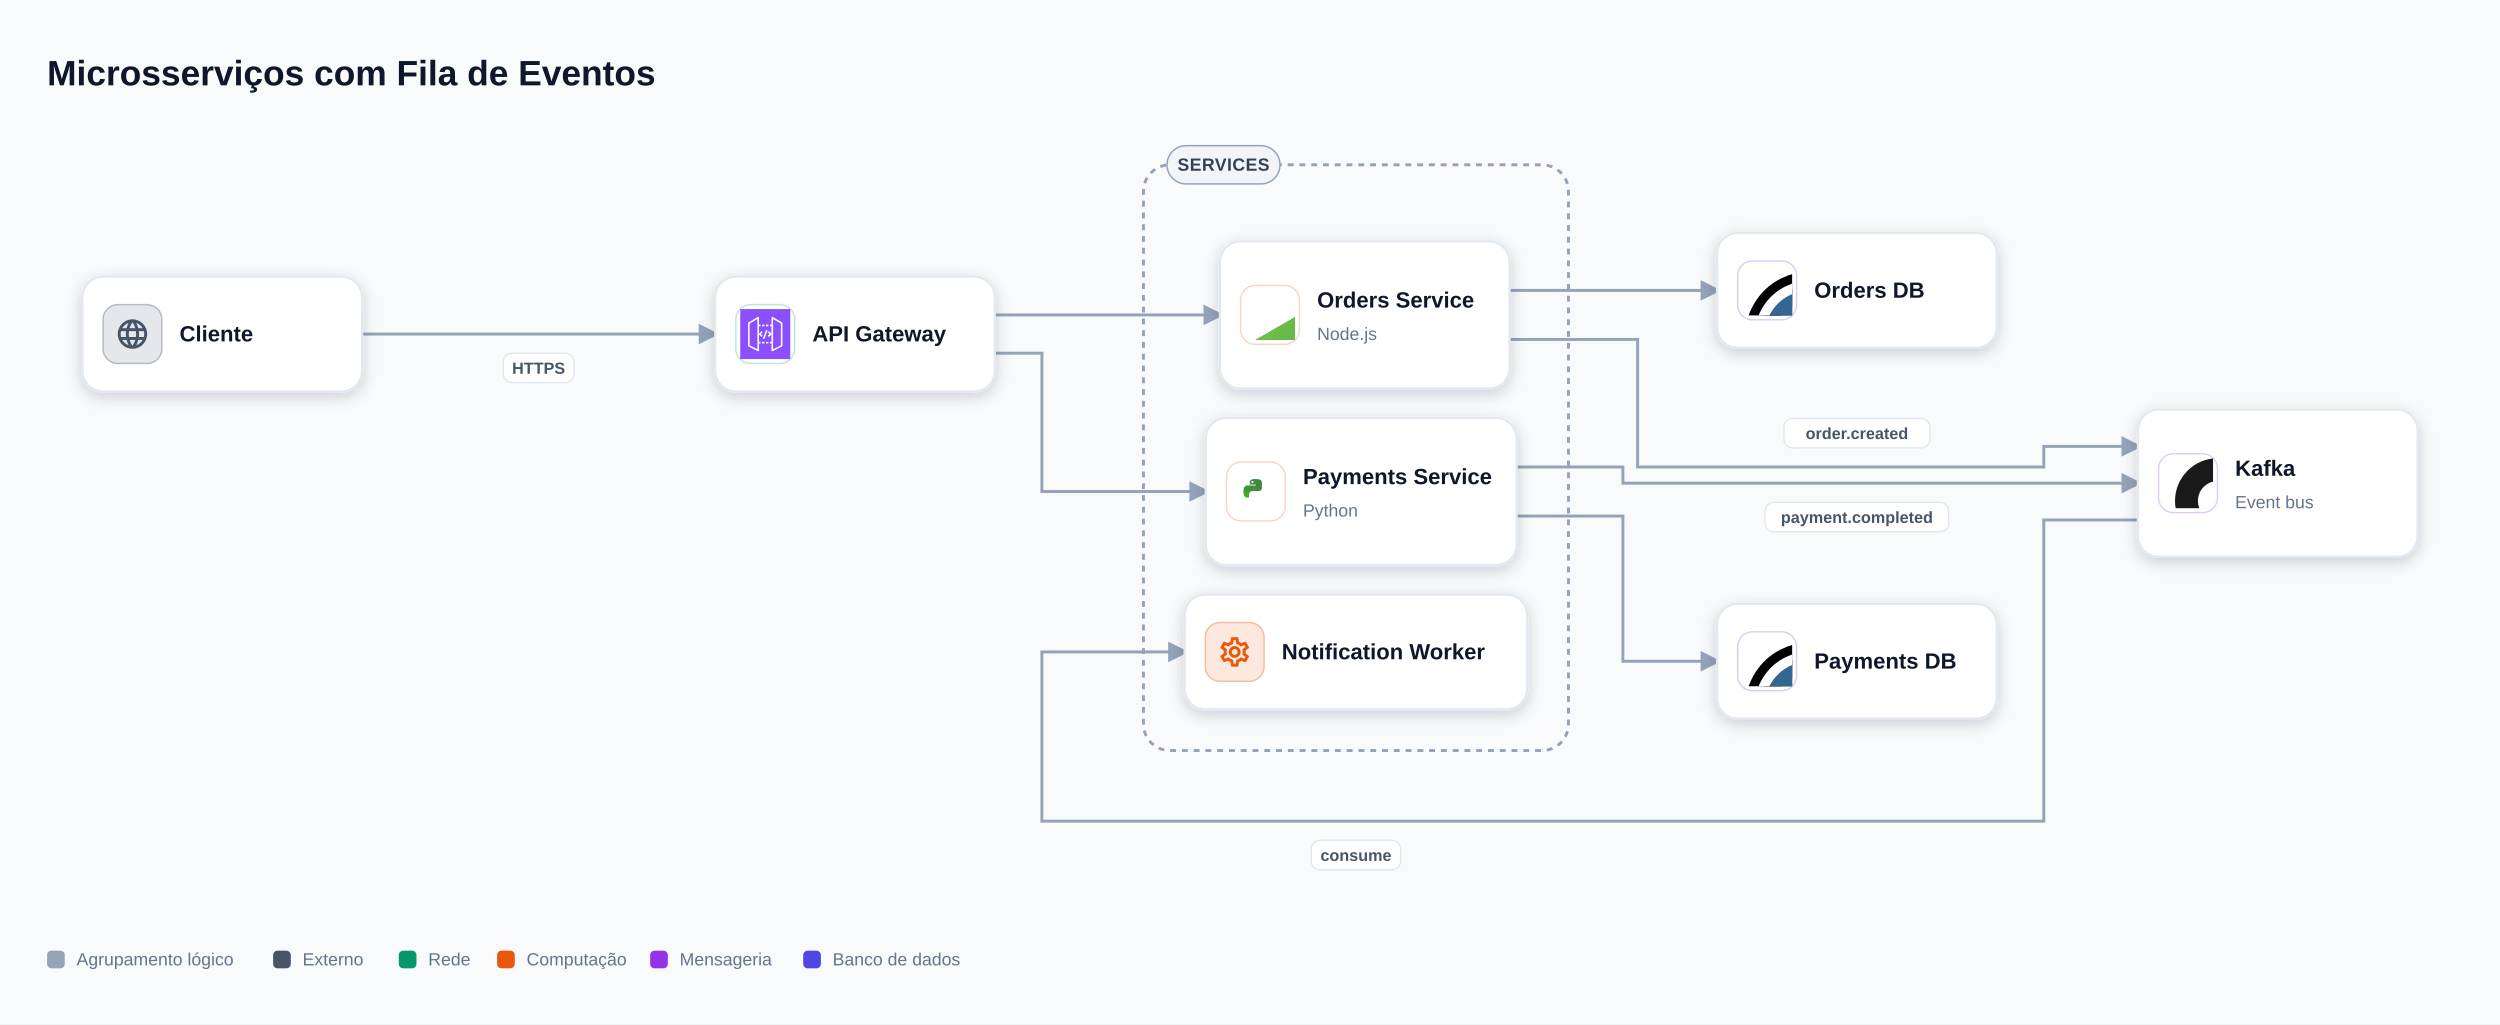
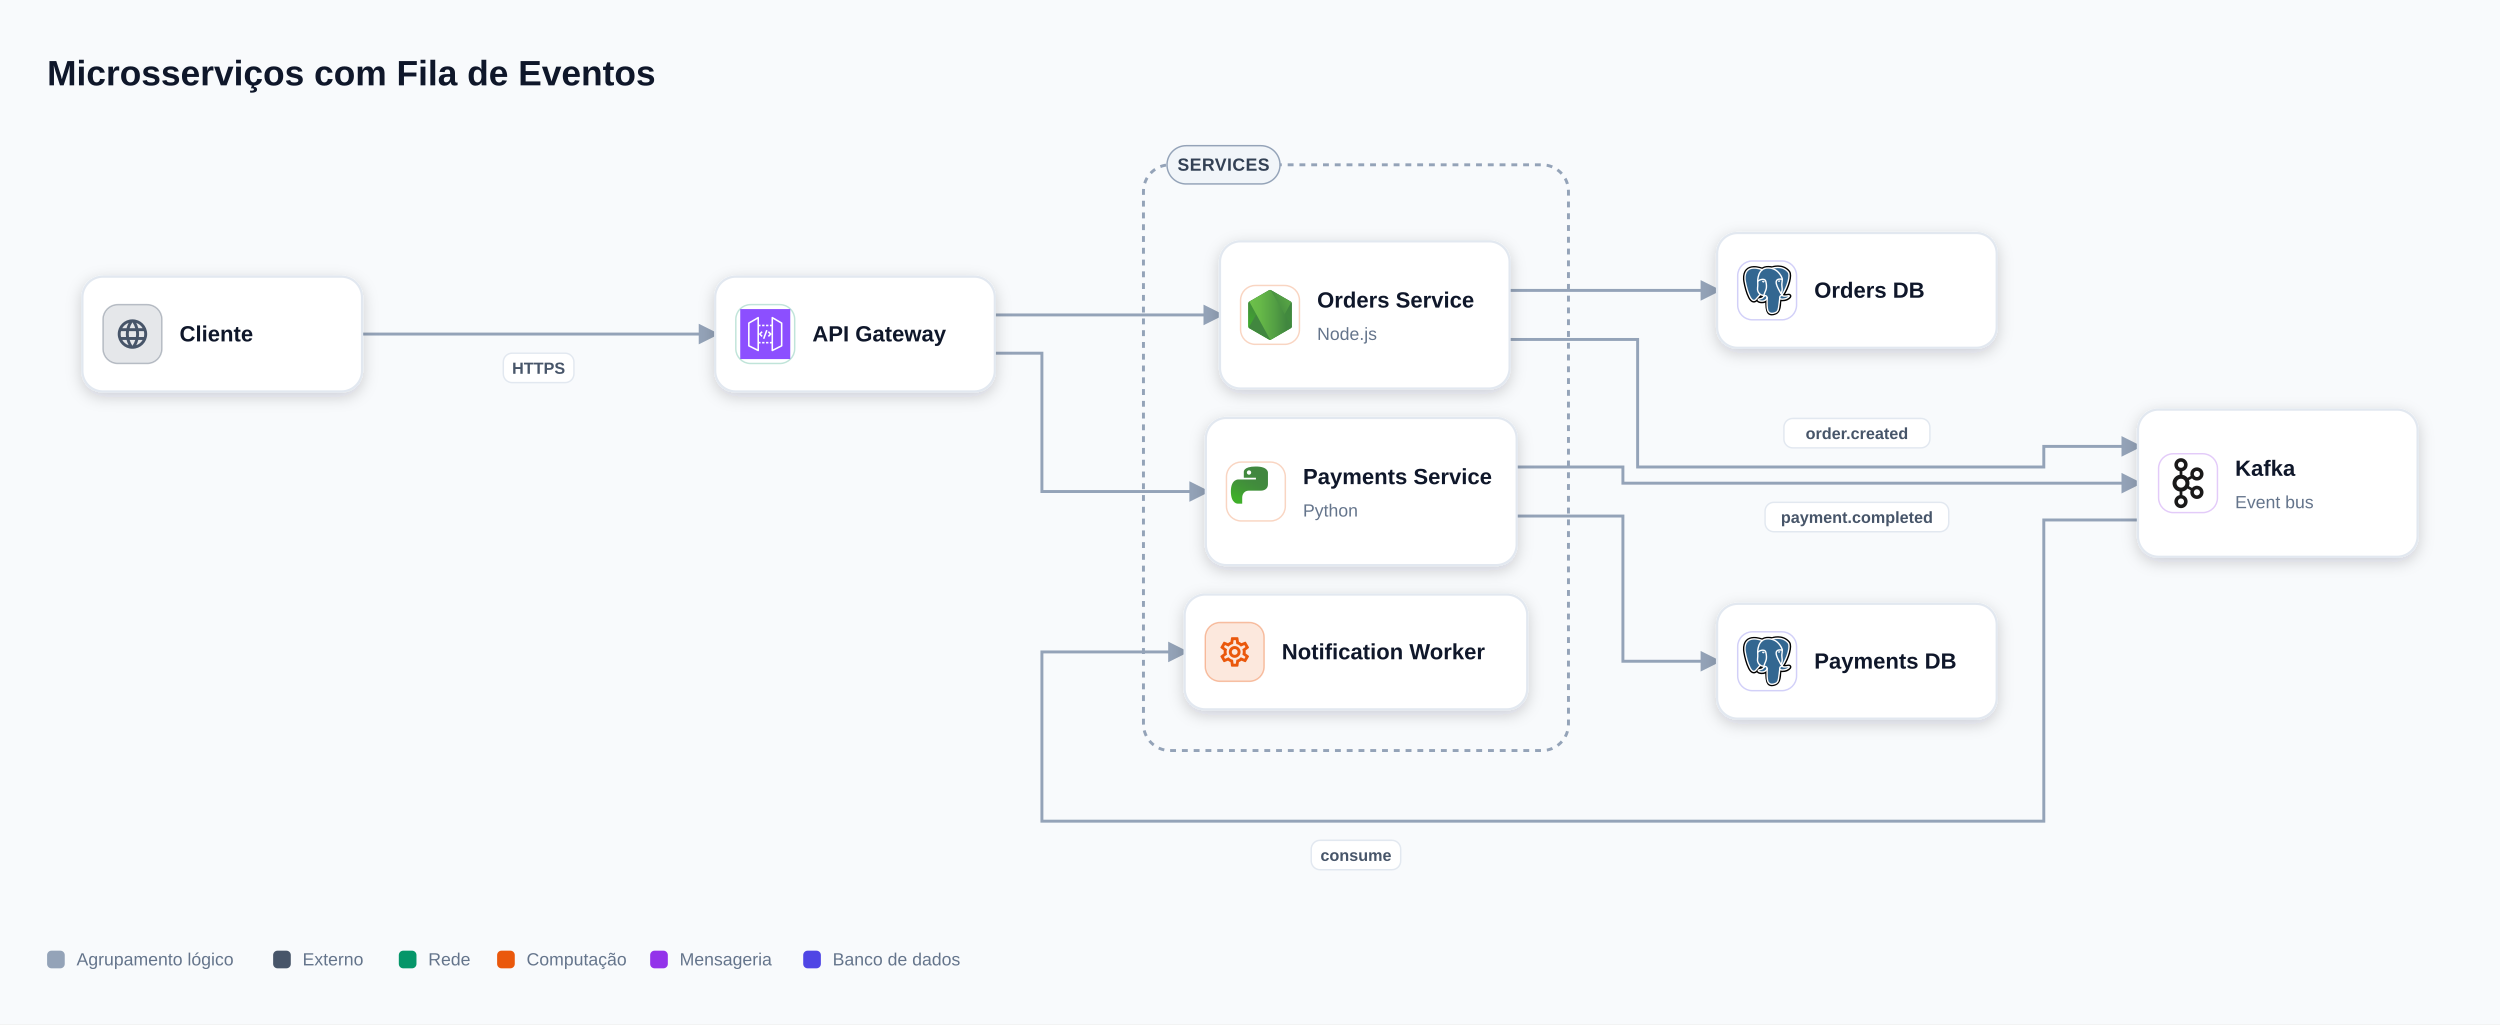
<svg xmlns="http://www.w3.org/2000/svg" xmlns:xlink="http://www.w3.org/1999/xlink" width="1698.8" height="696" viewBox="0 0 1698.8 696">
  <defs>
    <filter id="card-shadow" x="-40%" y="-40%" width="180%" height="180%">
      <feDropShadow dx="0" dy="3" stdDeviation="5" flood-color="rgba(15, 23, 42, 0.18)" />
    </filter>
    <marker id="arrow-clean-light" viewBox="0 0 10 10" refX="8" refY="5" markerWidth="7" markerHeight="7" orient="auto-start-reverse">
      <path d="M0,0 L10,5 L0,10 z" fill="#94a3b8" />
    </marker>
  </defs>
  <rect x="0" y="0" width="1698.8" height="696" fill="#f8fafc" />
  <text x="32" y="58" font-family="&quot;Segoe UI&quot;, &quot;Helvetica Neue&quot;, Arial, sans-serif" font-size="24" font-weight="700" fill="#0f172a">Microsserviços com Fila de Eventos</text>
  <g transform="translate(32, 88)">
    <g>
      <rect x="745" y="24" width="288.8" height="398" rx="18" fill="#f8fafc" stroke="#94a3b8" stroke-width="2" stroke-dasharray="4 4" />
      <rect x="761" y="11" width="76.8" height="26" rx="13" fill="#f1f5f9" stroke="#94a3b8" stroke-width="1" />
      <text x="799.4" y="28" font-family="&quot;Segoe UI&quot;, &quot;Helvetica Neue&quot;, Arial, sans-serif" font-size="12" font-weight="700" letter-spacing="0.3" text-anchor="middle" fill="#334155">SERVICES</text>
    </g>
    <path d="M214,139 L454,139" fill="none" stroke="#94a3b8" stroke-width="2" marker-end="url(#arrow-clean-light)" />
    <g>
      <rect x="310" y="152" width="48" height="20" rx="6" fill="#ffffff" stroke="#e2e8f0" stroke-width="1" />
      <text x="334" y="166" font-family="&quot;Segoe UI&quot;, &quot;Helvetica Neue&quot;, Arial, sans-serif" font-size="11" font-weight="600" text-anchor="middle" fill="#475569">HTTPS</text>
    </g>
    <path d="M644,126 L797,126" fill="none" stroke="#94a3b8" stroke-width="2" marker-end="url(#arrow-clean-light)" />
    <path d="M644,152 L676,152 L676,246 L787.4,246" fill="none" stroke="#94a3b8" stroke-width="2" marker-end="url(#arrow-clean-light)" />
    <path d="M993.8,109.333 L1134.8,109.333" fill="none" stroke="#94a3b8" stroke-width="2" marker-end="url(#arrow-clean-light)" />
    <path d="M998.6,262.667 L1070.8,262.667 L1070.8,361.333 L1134.8,361.333" fill="none" stroke="#94a3b8" stroke-width="2" marker-end="url(#arrow-clean-light)" />
    <path d="M993.8,142.667 L1080.8,142.667 L1080.8,229.333 L1356.8,229.333 L1356.8,215.333 L1420.8,215.333" fill="none" stroke="#94a3b8" stroke-width="2" marker-end="url(#arrow-clean-light)" />
    <g>
      <rect x="1180.2" y="196.333" width="99.2" height="20" rx="6" fill="#ffffff" stroke="#e2e8f0" stroke-width="1" />
      <text x="1229.8" y="210.333" font-family="&quot;Segoe UI&quot;, &quot;Helvetica Neue&quot;, Arial, sans-serif" font-size="11" font-weight="600" text-anchor="middle" fill="#475569">order.created</text>
    </g>
    <path d="M998.6,229.333 L1070.8,229.333 L1070.8,240.333 L1420.8,240.333" fill="none" stroke="#94a3b8" stroke-width="2" marker-end="url(#arrow-clean-light)" />
    <g>
      <rect x="1167.4" y="253.333" width="124.8" height="20" rx="6" fill="#ffffff" stroke="#e2e8f0" stroke-width="1" />
      <text x="1229.8" y="267.333" font-family="&quot;Segoe UI&quot;, &quot;Helvetica Neue&quot;, Arial, sans-serif" font-size="11" font-weight="600" text-anchor="middle" fill="#475569">payment.completed</text>
    </g>
    <path d="M1420.8,265.333 L1356.8,265.333 L1356.8,470 L676,470 L676,355 L773,355" fill="none" stroke="#94a3b8" stroke-width="2" marker-end="url(#arrow-clean-light)" />
    <g>
      <rect x="859" y="483" width="60.8" height="20" rx="6" fill="#ffffff" stroke="#e2e8f0" stroke-width="1" />
      <text x="889.4" y="497" font-family="&quot;Segoe UI&quot;, &quot;Helvetica Neue&quot;, Arial, sans-serif" font-size="11" font-weight="600" text-anchor="middle" fill="#475569">consume</text>
    </g>
    <g transform="translate(24, 100)">
      <rect x="0" y="0" width="190" height="78" rx="14" fill="#ffffff" stroke="#e2e8f0" stroke-width="1.5" filter="url(#card-shadow)" />
      <rect x="14" y="19" width="40" height="40" rx="10" fill="#475569" fill-opacity="0.14" stroke="#475569" stroke-opacity="0.35" />
      <svg x="22" y="27" width="24" height="24" viewBox="0 0 24 24">
        <path fill="#475569" d="M16.36 14c.08-.66.14-1.32.14-2s-.06-1.34-.14-2h3.38c.16.64.26 1.31.26 2s-.1 1.36-.26 2m-5.15 5.56c.6-1.11 1.06-2.31 1.38-3.56h2.95a8.03 8.03 0 0 1-4.33 3.56M14.34 14H9.66c-.1-.66-.16-1.32-.16-2s.06-1.35.16-2h4.68c.09.65.16 1.32.16 2s-.07 1.34-.16 2M12 19.96c-.83-1.2-1.5-2.53-1.91-3.96h3.82c-.41 1.43-1.08 2.76-1.91 3.96M8 8H5.08A7.92 7.92 0 0 1 9.4 4.44C8.8 5.55 8.35 6.75 8 8m-2.92 8H8c.35 1.25.8 2.45 1.4 3.56A8 8 0 0 1 5.08 16m-.82-2C4.1 13.36 4 12.69 4 12s.1-1.36.26-2h3.38c-.08.66-.14 1.32-.14 2s.06 1.34.14 2M12 4.03c.83 1.2 1.5 2.54 1.91 3.97h-3.82c.41-1.43 1.08-2.77 1.91-3.97M18.92 8h-2.95a15.7 15.7 0 0 0-1.38-3.56c1.84.63 3.37 1.9 4.33 3.56M12 2C6.47 2 2 6.5 2 12a10 10 0 0 0 10 10a10 10 0 0 0 10-10A10 10 0 0 0 12 2" />
      </svg>
      <text x="66" y="44" font-family="&quot;Segoe UI&quot;, &quot;Helvetica Neue&quot;, Arial, sans-serif" font-size="15" font-weight="600" fill="#0f172a">Cliente</text>
    </g>
    <g transform="translate(454, 100)">
      <rect x="0" y="0" width="190" height="78" rx="14" fill="#ffffff" stroke="#e2e8f0" stroke-width="1.5" filter="url(#card-shadow)" />
      <clipPath id="clip-badge-gateway">
        <rect x="14" y="19" width="40" height="40" rx="10" />
      </clipPath>
      <rect x="14" y="19" width="40" height="40" rx="10" fill="#ffffff" />
      <g clip-path="url(#clip-badge-gateway)">
        <svg x="17" y="22" width="34" height="34" viewBox="0 0 64 64">
          <g id="Icon-Architecture/48/Arch_Amazon-API-Gateway_48">
            <g id="Icon-Architecture-BG/48/Networking-Content-Delivery">
              <rect id="Rectangle" width="64" height="64" fill="#8C4FFF" />
            </g>
            <g id="Icon-Service/48/Amazon-API-Gateway_48">
              <path id="Amazon-API-Gateway_Icon_48_Squid" fill-rule="evenodd" clip-rule="evenodd" d="M28 44H31V42H28V44ZM33 44H36V42H33V44ZM28 22H31V20H28V22ZM33 22H36V20H33V22ZM22 12.741L12 18.574V46.382L22 51.382V12.741ZM24 20H26V22H24V42H26V44H24V53C24 53.347 23.82 53.668 23.525 53.851C23.365 53.95 23.183 54 23 54C22.847 54 22.694 53.965 22.553 53.895L10.553 47.895C10.214 47.725 10 47.379 10 47V18C10 17.645 10.188 17.315 10.496 17.136L22.496 10.136C22.805 9.956 23.188 9.955 23.498 10.133C23.809 10.311 24 10.642 24 11V20ZM52 18.574L42 12.741V51.382L52 46.382V18.574ZM54 18V47C54 47.379 53.786 47.725 53.447 47.895L41.447 53.895C41.306 53.965 41.153 54 41 54C40.817 54 40.635 53.95 40.475 53.851C40.18 53.668 40 53.347 40 53V44H38V42H40V22H38V20H40V11C40 10.642 40.191 10.311 40.502 10.133C40.812 9.956 41.195 9.956 41.504 10.136L53.504 17.136C53.812 17.315 54 17.645 54 18ZM34.939 27.342L33.061 26.658L29.061 37.658L30.939 38.342L34.939 27.342ZM39.707 32.707C40.098 32.316 40.098 31.684 39.707 31.293L36.707 28.293L35.293 29.707L37.586 32L35.293 34.293L36.707 35.707L39.707 32.707ZM27.293 35.707L24.293 32.707C23.902 32.316 23.902 31.684 24.293 31.293L27.293 28.293L28.707 29.707L26.414 32L28.707 34.293L27.293 35.707Z" fill="white" />
            </g>
          </g>
        </svg>
      </g>
      <rect x="14" y="19" width="40" height="40" rx="10" fill="none" stroke="#059669" stroke-opacity="0.25" />
      <text x="66" y="44" font-family="&quot;Segoe UI&quot;, &quot;Helvetica Neue&quot;, Arial, sans-serif" font-size="15" font-weight="600" fill="#0f172a">API Gateway</text>
    </g>
    <g transform="translate(1420.8, 190.3333)">
      <rect x="0" y="0" width="190" height="100" rx="14" fill="#ffffff" stroke="#e2e8f0" stroke-width="1.5" filter="url(#card-shadow)" />
      <clipPath id="clip-badge-kafka">
        <rect x="14" y="30" width="40" height="40" rx="10" />
      </clipPath>
      <rect x="14" y="30" width="40" height="40" rx="10" fill="#ffffff" />
      <g clip-path="url(#clip-badge-kafka)">
-         <svg x="17" y="33" width="34" height="34" viewBox="0 0 64 64">
+         <svg x="17" y="33" width="34" height="34" viewBox="-78.5 0 413 413">
          <g>
            <path d="M87.932,36.714 C83.383,32.143 77.036,29.32 69.981,29.32 C62.952,29.32 56.655,32.143 52.159,36.714 L52.03,36.714 C47.494,41.263 44.671,47.614 44.671,54.643 C44.671,61.699 47.494,67.996 52.03,72.519 L52.159,72.621 C56.655,77.17 62.952,79.967 69.981,79.967 C77.036,79.967 83.383,77.17 87.932,72.621 L87.999,72.519 C92.557,67.996 95.353,61.699 95.353,54.643 C95.353,47.614 92.557,41.263 87.999,36.714 L87.932,36.714 Z M69.981,383.354 C77.036,383.354 83.383,380.481 87.932,375.986 L87.999,375.852 C92.557,371.365 95.353,365.014 95.353,358.035 C95.353,350.979 92.557,344.655 87.999,340.083 L87.932,340.083 C83.383,335.458 77.036,332.662 69.981,332.662 C62.952,332.662 56.655,335.458 52.159,340.083 L52.03,340.083 C47.494,344.655 44.671,350.979 44.671,358.035 C44.671,365.014 47.494,371.365 52.03,375.852 L52.159,375.986 C56.655,380.481 62.952,383.354 69.981,383.354 Z M207.953,306.634 C214.228,304.988 219.91,300.961 223.376,294.873 L223.844,293.986 C226.926,288.21 227.488,281.547 225.842,275.642 C224.183,269.318 220.107,263.725 214.032,260.224 L213.68,259.987 C207.762,256.745 201.018,256.04 194.823,257.713 C188.526,259.283 182.871,263.488 179.423,269.527 C175.931,275.508 175.2,282.408 176.872,288.758 C178.598,295.002 182.634,300.649 188.669,304.176 L188.709,304.176 C194.756,307.651 201.607,308.28 207.953,306.634 Z M95.969,180.387 C89.315,173.75 80.145,169.593 69.981,169.593 C59.857,169.593 50.709,173.75 44.069,180.387 C37.459,187.001 33.383,196.148 33.383,206.285 C33.383,216.45 37.459,225.624 44.069,232.314 C50.709,238.896 59.857,243.026 69.981,243.026 C80.145,243.026 89.315,238.896 95.969,232.314 C102.592,225.624 106.668,216.45 106.668,206.285 C106.668,196.148 102.592,187.001 95.969,180.387 Z M81.358,137.223 C96.085,139.649 109.335,146.705 119.446,156.896 L119.526,156.896 C121.132,158.515 122.702,160.268 124.151,162.043 L149.435,147.414 C146.036,137.143 145.88,126.403 148.609,116.342 C152.218,102.855 160.959,90.782 174.062,83.205 L174.495,82.946 C187.456,75.6 202.191,74.084 215.495,77.692 C228.964,81.296 241.117,90.077 248.681,103.172 L248.681,103.198 C256.21,116.213 257.74,131.158 254.145,144.591 C250.564,158.069 241.782,170.222 228.692,177.746 L225.24,179.789 L224.888,179.789 C212.779,185.56 199.462,186.452 187.233,183.236 C177.189,180.569 167.975,174.977 160.763,167.007 L135.52,181.591 C138.419,189.271 140.029,197.557 140.029,206.285 C140.029,214.987 138.419,223.376 135.52,231.109 L160.763,245.64 C167.975,237.567 177.189,232.077 187.233,229.41 C200.702,225.726 215.638,227.296 228.692,234.9 L229.526,235.293 L229.526,235.346 C242.139,242.973 250.604,254.787 254.145,268.113 C257.74,281.466 256.21,296.416 248.681,309.457 L248.227,310.371 L248.173,310.291 C240.609,322.864 228.692,331.382 215.535,334.986 C202.035,338.54 187.103,337.024 174.062,329.527 L174.062,329.42 C160.959,321.842 152.218,309.742 148.609,296.287 C145.88,286.252 146.036,275.508 149.435,265.241 L124.151,250.657 C122.702,252.437 121.132,254.109 119.526,255.728 L119.446,255.804 C109.335,265.946 96.085,273.002 81.358,275.352 L81.358,304.569 C91.852,306.763 101.258,312.017 108.631,319.385 L108.666,319.465 C118.545,329.29 124.66,342.982 124.66,358.035 C124.66,373.038 118.545,386.645 108.666,396.524 L108.631,396.68 C98.685,406.559 85.033,412.673 69.981,412.673 C55.009,412.673 41.339,406.559 31.42,396.68 L31.385,396.68 L31.385,396.524 C21.492,386.645 15.364,373.038 15.364,358.035 C15.364,342.982 21.492,329.29 31.385,319.465 L31.385,319.385 L31.42,319.385 C38.779,312.017 48.199,306.763 58.666,304.569 L58.666,275.352 C43.926,273.002 30.716,265.946 20.618,255.804 L20.511,255.728 C7.89,243.053 0,225.624 0,206.285 C0,187.001 7.89,169.571 20.511,156.896 L20.618,156.896 C30.716,146.705 43.926,139.649 58.666,137.223 L58.666,108.136 C48.199,105.861 38.779,100.612 31.42,93.293 L31.385,93.293 L31.385,93.213 C21.492,83.285 15.364,69.695 15.364,54.643 C15.364,39.667 21.492,25.948 31.385,16.069 L31.42,16.02 C41.339,6.115 55.009,0 69.981,0 C85.033,0 98.685,6.115 108.631,16.02 L108.631,16.069 L108.666,16.069 C118.545,25.948 124.66,39.667 124.66,54.643 C124.66,69.695 118.545,83.285 108.666,93.213 L108.631,93.293 C101.258,100.612 91.852,105.861 81.358,108.136 L81.358,137.223 Z M223.376,117.831 L223.166,117.519 C219.674,111.637 214.108,107.716 207.953,106.017 C201.607,104.345 194.756,105.054 188.669,108.528 L188.709,108.528 C182.634,111.976 178.571,117.622 176.872,123.946 C175.2,130.217 175.931,137.143 179.423,143.177 L179.539,143.338 C183.04,149.292 188.606,153.288 194.823,154.907 C201.072,156.66 208.034,155.928 214.032,152.427 L214.358,152.271 C220.263,148.743 224.196,143.177 225.842,137.063 C227.515,130.765 226.85,123.866 223.376,117.831 Z" fill="#1A1919">
</path>
          </g>
        </svg>
      </g>
      <rect x="14" y="30" width="40" height="40" rx="10" fill="none" stroke="#9333ea" stroke-opacity="0.25" />
      <text x="66" y="45" font-family="&quot;Segoe UI&quot;, &quot;Helvetica Neue&quot;, Arial, sans-serif" font-size="15" font-weight="600" fill="#0f172a">Kafka</text>
      <text x="66" y="67" font-family="&quot;Segoe UI&quot;, &quot;Helvetica Neue&quot;, Arial, sans-serif" font-size="12" fill="#64748b">Event bus</text>
    </g>
    <g transform="translate(1134.8, 70.33333)">
      <rect x="0" y="0" width="190" height="78" rx="14" fill="#ffffff" stroke="#e2e8f0" stroke-width="1.5" filter="url(#card-shadow)" />
      <clipPath id="clip-badge-ordersdb">
        <rect x="14" y="19" width="40" height="40" rx="10" />
      </clipPath>
      <rect x="14" y="19" width="40" height="40" rx="10" fill="#ffffff" />
      <g clip-path="url(#clip-badge-ordersdb)">
-         <svg x="17" y="22" width="34" height="34" viewBox="0 0 64 64">
+         <svg x="17" y="22" width="34" height="34" viewBox="0 0 432.071 445.383">
          <g style="fill-rule:nonzero;clip-rule:nonzero;fill:none;stroke:#fff;stroke-width:12.465;stroke-linecap:round;stroke-linejoin:round;stroke-miterlimit:4">
            <path d="M323.205 324.227c2.833-23.601 1.984-27.062 19.563-23.239l4.463.392c13.517.615 31.199-2.174 41.587-7 22.362-10.376 35.622-27.7 13.572-23.148-50.297 10.376-53.755-6.655-53.755-6.655 53.111-78.803 75.313-178.836 56.149-203.322-52.27-66.789-142.748-35.206-144.262-34.386l-.482.089c-9.938-2.062-21.06-3.294-33.554-3.496-22.761-.374-40.032 5.967-53.133 15.904 0 0-161.408-66.498-153.899 83.628 1.597 31.936 45.777 241.655 98.47 178.31 19.259-23.163 37.871-42.748 37.871-42.748 9.242 6.14 20.307 9.272 31.912 8.147l.897-.765c-.281 2.876-.157 5.689.359 9.019-13.572 15.167-9.584 17.83-36.723 23.416-27.457 5.659-11.326 15.734-.797 18.367 12.768 3.193 42.305 7.716 62.268-20.224l-.795 3.188c5.325 4.26 4.965 30.619 5.72 49.452.756 18.834 2.017 36.409 5.856 46.771 3.839 10.36 8.369 37.05 44.036 29.406 29.809-6.388 52.6-15.582 54.677-101.107" style="fill:#000;stroke:#000;stroke-width:37.395;stroke-linecap:butt;stroke-linejoin:miter" />
            <path stroke="none" d="M402.395 271.23c-50.302 10.376-53.76-6.655-53.76-6.655 53.111-78.808 75.313-178.843 56.153-203.326-52.27-66.785-142.752-35.2-144.262-34.38l-.486.087c-9.938-2.063-21.06-3.292-33.56-3.496-22.761-.373-40.026 5.967-53.127 15.902 0 0-161.411-66.495-153.904 83.63 1.597 31.938 45.776 241.657 98.471 178.312 19.26-23.163 37.869-42.748 37.869-42.748 9.243 6.14 20.308 9.272 31.908 8.147l.901-.765c-.28 2.876-.152 5.689.361 9.019-13.575 15.167-9.586 17.83-36.723 23.416-27.459 5.659-11.328 15.734-.796 18.367 12.768 3.193 42.307 7.716 62.266-20.224l-.796 3.188c5.319 4.26 9.054 27.711 8.428 48.969-.626 21.259-1.044 35.854 3.147 47.254 4.191 11.4 8.368 37.05 44.042 29.406 29.809-6.388 45.256-22.942 47.405-50.555 1.525-19.631 4.976-16.729 5.194-34.28l2.768-8.309c3.192-26.611.507-35.196 18.872-31.203l4.463.392c13.517.615 31.208-2.174 41.591-7 22.358-10.376 35.618-27.7 13.573-23.148z" style="fill:#336791;stroke:none" />
            <path d="M215.866 286.484c-1.385 49.516.348 99.377 5.193 111.495 4.848 12.118 15.223 35.688 50.9 28.045 29.806-6.39 40.651-18.756 45.357-46.051 3.466-20.082 10.148-75.854 11.005-87.281M173.104 38.256S11.583-27.76 19.092 122.365c1.597 31.938 45.779 241.664 98.473 178.316 19.256-23.166 36.671-41.335 36.671-41.335M260.349 26.207c-5.591 1.753 89.848-34.889 144.087 34.417 19.159 24.484-3.043 124.519-56.153 203.329" />
            <path d="M348.282 263.953s3.461 17.036 53.764 6.653c22.04-4.552 8.776 12.774-13.577 23.155-18.345 8.514-59.474 10.696-60.146-1.069-1.729-30.355 21.647-21.133 19.96-28.739-1.525-6.85-11.979-13.573-18.894-30.338-6.037-14.633-82.796-126.849 21.287-110.183 3.813-.789-27.146-99.002-124.553-100.599-97.385-1.597-94.19 119.762-94.19 119.762" style="stroke-linejoin:bevel" />
            <path d="M188.604 274.334c-13.577 15.166-9.584 17.829-36.723 23.417-27.459 5.66-11.326 15.733-.797 18.365 12.768 3.195 42.307 7.718 62.266-20.229 6.078-8.509-.036-22.086-8.385-25.547-4.034-1.671-9.428-3.765-16.361 3.994z" />
            <path d="M187.715 274.069c-1.368-8.917 2.93-19.528 7.536-31.942 6.922-18.626 22.893-37.255 10.117-96.339-9.523-44.029-73.396-9.163-73.436-3.193-.039 5.968 2.889 30.26-1.067 58.548-5.162 36.913 23.488 68.132 56.479 64.938" />
            <path d="M172.517 141.7c-.288 2.039 3.733 7.48 8.976 8.207 5.234.73 9.714-3.522 9.998-5.559.284-2.039-3.732-4.285-8.977-5.015-5.237-.731-9.719.333-9.996 2.367z" style="fill:#fff;stroke-width:4.155;stroke-linecap:butt;stroke-linejoin:miter" />
            <path d="M331.941 137.543c.284 2.039-3.732 7.48-8.976 8.207-5.238.73-9.718-3.522-10.005-5.559-.277-2.039 3.74-4.285 8.979-5.015 5.239-.73 9.718.333 10.002 2.368z" style="fill:#fff;stroke-width:2.078;stroke-linecap:butt;stroke-linejoin:miter" />
            <path d="M350.676 123.432c.863 15.994-3.445 26.888-3.988 43.914-.804 24.748 11.799 53.074-7.191 81.435" />
          </g>
        </svg>
      </g>
      <rect x="14" y="19" width="40" height="40" rx="10" fill="none" stroke="#4f46e5" stroke-opacity="0.25" />
      <text x="66" y="44" font-family="&quot;Segoe UI&quot;, &quot;Helvetica Neue&quot;, Arial, sans-serif" font-size="15" font-weight="600" fill="#0f172a">Orders DB</text>
    </g>
    <g transform="translate(1134.8, 322.3333)">
      <rect x="0" y="0" width="190" height="78" rx="14" fill="#ffffff" stroke="#e2e8f0" stroke-width="1.5" filter="url(#card-shadow)" />
      <clipPath id="clip-badge-paymentsdb">
        <rect x="14" y="19" width="40" height="40" rx="10" />
      </clipPath>
      <rect x="14" y="19" width="40" height="40" rx="10" fill="#ffffff" />
      <g clip-path="url(#clip-badge-paymentsdb)">
-         <svg x="17" y="22" width="34" height="34" viewBox="0 0 64 64">
+         <svg x="17" y="22" width="34" height="34" viewBox="0 0 432.071 445.383">
          <g style="fill-rule:nonzero;clip-rule:nonzero;fill:none;stroke:#fff;stroke-width:12.465;stroke-linecap:round;stroke-linejoin:round;stroke-miterlimit:4">
            <path d="M323.205 324.227c2.833-23.601 1.984-27.062 19.563-23.239l4.463.392c13.517.615 31.199-2.174 41.587-7 22.362-10.376 35.622-27.7 13.572-23.148-50.297 10.376-53.755-6.655-53.755-6.655 53.111-78.803 75.313-178.836 56.149-203.322-52.27-66.789-142.748-35.206-144.262-34.386l-.482.089c-9.938-2.062-21.06-3.294-33.554-3.496-22.761-.374-40.032 5.967-53.133 15.904 0 0-161.408-66.498-153.899 83.628 1.597 31.936 45.777 241.655 98.47 178.31 19.259-23.163 37.871-42.748 37.871-42.748 9.242 6.14 20.307 9.272 31.912 8.147l.897-.765c-.281 2.876-.157 5.689.359 9.019-13.572 15.167-9.584 17.83-36.723 23.416-27.457 5.659-11.326 15.734-.797 18.367 12.768 3.193 42.305 7.716 62.268-20.224l-.795 3.188c5.325 4.26 4.965 30.619 5.72 49.452.756 18.834 2.017 36.409 5.856 46.771 3.839 10.36 8.369 37.05 44.036 29.406 29.809-6.388 52.6-15.582 54.677-101.107" style="fill:#000;stroke:#000;stroke-width:37.395;stroke-linecap:butt;stroke-linejoin:miter" />
            <path stroke="none" d="M402.395 271.23c-50.302 10.376-53.76-6.655-53.76-6.655 53.111-78.808 75.313-178.843 56.153-203.326-52.27-66.785-142.752-35.2-144.262-34.38l-.486.087c-9.938-2.063-21.06-3.292-33.56-3.496-22.761-.373-40.026 5.967-53.127 15.902 0 0-161.411-66.495-153.904 83.63 1.597 31.938 45.776 241.657 98.471 178.312 19.26-23.163 37.869-42.748 37.869-42.748 9.243 6.14 20.308 9.272 31.908 8.147l.901-.765c-.28 2.876-.152 5.689.361 9.019-13.575 15.167-9.586 17.83-36.723 23.416-27.459 5.659-11.328 15.734-.796 18.367 12.768 3.193 42.307 7.716 62.266-20.224l-.796 3.188c5.319 4.26 9.054 27.711 8.428 48.969-.626 21.259-1.044 35.854 3.147 47.254 4.191 11.4 8.368 37.05 44.042 29.406 29.809-6.388 45.256-22.942 47.405-50.555 1.525-19.631 4.976-16.729 5.194-34.28l2.768-8.309c3.192-26.611.507-35.196 18.872-31.203l4.463.392c13.517.615 31.208-2.174 41.591-7 22.358-10.376 35.618-27.7 13.573-23.148z" style="fill:#336791;stroke:none" />
            <path d="M215.866 286.484c-1.385 49.516.348 99.377 5.193 111.495 4.848 12.118 15.223 35.688 50.9 28.045 29.806-6.39 40.651-18.756 45.357-46.051 3.466-20.082 10.148-75.854 11.005-87.281M173.104 38.256S11.583-27.76 19.092 122.365c1.597 31.938 45.779 241.664 98.473 178.316 19.256-23.166 36.671-41.335 36.671-41.335M260.349 26.207c-5.591 1.753 89.848-34.889 144.087 34.417 19.159 24.484-3.043 124.519-56.153 203.329" />
            <path d="M348.282 263.953s3.461 17.036 53.764 6.653c22.04-4.552 8.776 12.774-13.577 23.155-18.345 8.514-59.474 10.696-60.146-1.069-1.729-30.355 21.647-21.133 19.96-28.739-1.525-6.85-11.979-13.573-18.894-30.338-6.037-14.633-82.796-126.849 21.287-110.183 3.813-.789-27.146-99.002-124.553-100.599-97.385-1.597-94.19 119.762-94.19 119.762" style="stroke-linejoin:bevel" />
            <path d="M188.604 274.334c-13.577 15.166-9.584 17.829-36.723 23.417-27.459 5.66-11.326 15.733-.797 18.365 12.768 3.195 42.307 7.718 62.266-20.229 6.078-8.509-.036-22.086-8.385-25.547-4.034-1.671-9.428-3.765-16.361 3.994z" />
            <path d="M187.715 274.069c-1.368-8.917 2.93-19.528 7.536-31.942 6.922-18.626 22.893-37.255 10.117-96.339-9.523-44.029-73.396-9.163-73.436-3.193-.039 5.968 2.889 30.26-1.067 58.548-5.162 36.913 23.488 68.132 56.479 64.938" />
            <path d="M172.517 141.7c-.288 2.039 3.733 7.48 8.976 8.207 5.234.73 9.714-3.522 9.998-5.559.284-2.039-3.732-4.285-8.977-5.015-5.237-.731-9.719.333-9.996 2.367z" style="fill:#fff;stroke-width:4.155;stroke-linecap:butt;stroke-linejoin:miter" />
            <path d="M331.941 137.543c.284 2.039-3.732 7.48-8.976 8.207-5.238.73-9.718-3.522-10.005-5.559-.277-2.039 3.74-4.285 8.979-5.015 5.239-.73 9.718.333 10.002 2.368z" style="fill:#fff;stroke-width:2.078;stroke-linecap:butt;stroke-linejoin:miter" />
            <path d="M350.676 123.432c.863 15.994-3.445 26.888-3.988 43.914-.804 24.748 11.799 53.074-7.191 81.435" />
          </g>
        </svg>
      </g>
      <rect x="14" y="19" width="40" height="40" rx="10" fill="none" stroke="#4f46e5" stroke-opacity="0.25" />
      <text x="66" y="44" font-family="&quot;Segoe UI&quot;, &quot;Helvetica Neue&quot;, Arial, sans-serif" font-size="15" font-weight="600" fill="#0f172a">Payments DB</text>
    </g>
    <g transform="translate(797, 76)">
      <rect x="0" y="0" width="196.8" height="100" rx="14" fill="#ffffff" stroke="#e2e8f0" stroke-width="1.5" filter="url(#card-shadow)" />
      <clipPath id="clip-badge-orders">
        <rect x="14" y="30" width="40" height="40" rx="10" />
      </clipPath>
      <rect x="14" y="30" width="40" height="40" rx="10" fill="#ffffff" />
      <g clip-path="url(#clip-badge-orders)">
-         <svg x="17" y="33" width="34" height="34" viewBox="0 0 64 64">
+         <svg x="17" y="33" width="34" height="34" viewBox="0 0 256 292">
          <defs>
            <linearGradient id="a" x1="68.188%" x2="27.823%" y1="17.487%" y2="89.755%">
              <stop offset="0%" stop-color="#41873F" />
              <stop offset="32.88%" stop-color="#418B3D" />
              <stop offset="63.52%" stop-color="#419637" />
              <stop offset="93.19%" stop-color="#3FA92D" />
              <stop offset="100%" stop-color="#3FAE2A" />
            </linearGradient>
            <linearGradient id="c" x1="43.277%" x2="159.245%" y1="55.169%" y2="-18.306%">
              <stop offset="13.76%" stop-color="#41873F" />
              <stop offset="40.32%" stop-color="#54A044" />
              <stop offset="71.36%" stop-color="#66B848" />
              <stop offset="90.81%" stop-color="#6CC04A" />
            </linearGradient>
            <linearGradient id="f" x1="-4.389%" x2="101.499%" y1="49.997%" y2="49.997%">
              <stop offset="9.192%" stop-color="#6CC04A" />
              <stop offset="28.64%" stop-color="#66B848" />
              <stop offset="59.68%" stop-color="#54A044" />
              <stop offset="86.24%" stop-color="#41873F" />
            </linearGradient>
            <path id="b" d="M134.923 1.832c-4.344-2.443-9.502-2.443-13.846 0L6.787 67.801C2.443 70.244 0 74.859 0 79.745v132.208c0 4.887 2.715 9.502 6.787 11.945l114.29 65.968c4.344 2.444 9.502 2.444 13.846 0l114.29-65.968c4.344-2.443 6.787-7.058 6.787-11.945V79.745c0-4.886-2.715-9.501-6.787-11.944L134.923 1.832Z" />
            <path id="e" d="M134.923 1.832c-4.344-2.443-9.502-2.443-13.846 0L6.787 67.801C2.443 70.244 0 74.859 0 79.745v132.208c0 4.887 2.715 9.502 6.787 11.945l114.29 65.968c4.344 2.444 9.502 2.444 13.846 0l114.29-65.968c4.344-2.443 6.787-7.058 6.787-11.945V79.745c0-4.886-2.715-9.501-6.787-11.944L134.923 1.832Z" />
          </defs>
          <path fill="url(#a)" d="M134.923 1.832c-4.344-2.443-9.502-2.443-13.846 0L6.787 67.801C2.443 70.244 0 74.859 0 79.745v132.208c0 4.887 2.715 9.502 6.787 11.945l114.29 65.968c4.344 2.444 9.502 2.444 13.846 0l114.29-65.968c4.344-2.443 6.787-7.058 6.787-11.945V79.745c0-4.886-2.715-9.501-6.787-11.944L134.923 1.832Z" />
          <mask id="d" fill="#fff">
            <use xlink:href="#b" />
          </mask>
          <path fill="url(#c)" d="M249.485 67.8 134.65 1.833c-1.086-.542-2.443-1.085-3.529-1.357L2.443 220.912c1.086 1.357 2.444 2.443 3.8 3.258l114.834 65.968c3.258 1.9 7.059 2.443 10.588 1.357L252.47 70.515c-.815-1.086-1.9-1.9-2.986-2.714Z" mask="url(#d)" />
          <mask id="g" fill="#fff">
            <use xlink:href="#e" />
          </mask>
          <path fill="url(#f)" d="M249.756 223.898c3.258-1.9 5.701-5.158 6.787-8.687L130.579.204c-3.258-.543-6.787-.272-9.773 1.628L6.786 67.53l122.979 224.238c1.628-.272 3.529-.815 5.158-1.63l114.833-66.239Z" mask="url(#g)" />
        </svg>
      </g>
      <rect x="14" y="30" width="40" height="40" rx="10" fill="none" stroke="#ea580c" stroke-opacity="0.25" />
      <text x="66" y="45" font-family="&quot;Segoe UI&quot;, &quot;Helvetica Neue&quot;, Arial, sans-serif" font-size="15" font-weight="600" fill="#0f172a">Orders Service</text>
      <text x="66" y="67" font-family="&quot;Segoe UI&quot;, &quot;Helvetica Neue&quot;, Arial, sans-serif" font-size="12" fill="#64748b">Node.js</text>
    </g>
    <g transform="translate(787.4, 196)">
      <rect x="0" y="0" width="211.2" height="100" rx="14" fill="#ffffff" stroke="#e2e8f0" stroke-width="1.5" filter="url(#card-shadow)" />
      <clipPath id="clip-badge-payments">
        <rect x="14" y="30" width="40" height="40" rx="10" />
      </clipPath>
      <rect x="14" y="30" width="40" height="40" rx="10" fill="#ffffff" />
      <g clip-path="url(#clip-badge-payments)">
-         <svg x="17" y="33" width="34" height="34" viewBox="0 0 64 64">
+         <svg x="17" y="33" width="34" height="34" viewBox="16 16 32 32">
          <path fill="url(#a)" d="M31.885 16c-8.124 0-7.617 3.523-7.617 3.523l.01 3.65h7.752v1.095H21.197S16 23.678 16 31.876c0 8.196 4.537 7.906 4.537 7.906h2.708v-3.804s-.146-4.537 4.465-4.537h7.688s4.32.07 4.32-4.175v-7.019S40.374 16 31.885 16zm-4.275 2.454a1.394 1.394 0 1 1 0 2.79 1.393 1.393 0 0 1-1.395-1.395c0-.771.624-1.395 1.395-1.395z" />
          <path fill="url(#b)" d="M32.115 47.833c8.124 0 7.617-3.523 7.617-3.523l-.01-3.65H31.97v-1.095h10.832S48 40.155 48 31.958c0-8.197-4.537-7.906-4.537-7.906h-2.708v3.803s.146 4.537-4.465 4.537h-7.688s-4.32-.07-4.32 4.175v7.019s-.656 4.247 7.833 4.247zm4.275-2.454a1.393 1.393 0 0 1-1.395-1.395 1.394 1.394 0 1 1 1.395 1.395z" />
          <defs>
            <linearGradient id="a" x1="19.075" x2="34.898" y1="18.782" y2="34.658" gradientUnits="userSpaceOnUse">
              <stop stop-color="#387EB8" />
              <stop offset="1" stop-color="#366994" />
            </linearGradient>
            <linearGradient id="b" x1="28.809" x2="45.803" y1="28.882" y2="45.163" gradientUnits="userSpaceOnUse">
              <stop stop-color="#FFE052" />
              <stop offset="1" stop-color="#FFC331" />
            </linearGradient>
          </defs>
        </svg>
      </g>
      <rect x="14" y="30" width="40" height="40" rx="10" fill="none" stroke="#ea580c" stroke-opacity="0.25" />
      <text x="66" y="45" font-family="&quot;Segoe UI&quot;, &quot;Helvetica Neue&quot;, Arial, sans-serif" font-size="15" font-weight="600" fill="#0f172a">Payments Service</text>
      <text x="66" y="67" font-family="&quot;Segoe UI&quot;, &quot;Helvetica Neue&quot;, Arial, sans-serif" font-size="12" fill="#64748b">Python</text>
    </g>
    <g transform="translate(773, 316)">
      <rect x="0" y="0" width="232.8" height="78" rx="14" fill="#ffffff" stroke="#e2e8f0" stroke-width="1.5" filter="url(#card-shadow)" />
      <rect x="14" y="19" width="40" height="40" rx="10" fill="#ea580c" fill-opacity="0.14" stroke="#ea580c" stroke-opacity="0.35" />
      <svg x="22" y="27" width="24" height="24" viewBox="0 0 24 24">
        <path fill="#ea580c" d="M12 8a4 4 0 0 1 4 4a4 4 0 0 1-4 4a4 4 0 0 1-4-4a4 4 0 0 1 4-4m0 2a2 2 0 0 0-2 2a2 2 0 0 0 2 2a2 2 0 0 0 2-2a2 2 0 0 0-2-2m-2 12c-.25 0-.46-.18-.5-.42l-.37-2.65c-.63-.25-1.17-.59-1.69-.99l-2.49 1.01c-.22.08-.49 0-.61-.22l-2-3.46a.493.493 0 0 1 .12-.64l2.11-1.66L4.5 12l.07-1l-2.11-1.63a.493.493 0 0 1-.12-.64l2-3.46c.12-.22.39-.31.61-.22l2.49 1c.52-.39 1.06-.73 1.69-.98l.37-2.65c.04-.24.25-.42.5-.42h4c.25 0 .46.18.5.42l.37 2.65c.63.25 1.17.59 1.69.98l2.49-1c.22-.09.49 0 .61.22l2 3.46c.13.22.07.49-.12.64L19.43 11l.07 1l-.07 1l2.11 1.63c.19.15.25.42.12.64l-2 3.46c-.12.22-.39.31-.61.22l-2.49-1c-.52.39-1.06.73-1.69.98l-.37 2.65c-.04.24-.25.42-.5.42zm1.25-18l-.37 2.61c-1.2.25-2.26.89-3.03 1.78L5.44 7.35l-.75 1.3L6.8 10.2a5.55 5.55 0 0 0 0 3.6l-2.12 1.56l.75 1.3l2.43-1.04c.77.88 1.82 1.52 3.01 1.76l.37 2.62h1.52l.37-2.61c1.19-.25 2.24-.89 3.01-1.77l2.43 1.04l.75-1.3l-2.12-1.55c.4-1.17.4-2.44 0-3.61l2.11-1.55l-.75-1.3l-2.41 1.04a5.42 5.42 0 0 0-3.03-1.77L12.75 4z" />
      </svg>
      <text x="66" y="44" font-family="&quot;Segoe UI&quot;, &quot;Helvetica Neue&quot;, Arial, sans-serif" font-size="15" font-weight="600" fill="#0f172a">Notification Worker</text>
    </g>
  </g>
  <g transform="translate(32, 640)">
    <g>
      <rect x="0" y="6" width="12" height="12" rx="3" fill="#94a3b8" />
      <text x="20" y="16" font-family="&quot;Segoe UI&quot;, &quot;Helvetica Neue&quot;, Arial, sans-serif" font-size="12" fill="#64748b">Agrupamento lógico</text>
      <rect x="153.6" y="6" width="12" height="12" rx="3" fill="#475569" />
      <text x="173.6" y="16" font-family="&quot;Segoe UI&quot;, &quot;Helvetica Neue&quot;, Arial, sans-serif" font-size="12" fill="#64748b">Externo</text>
      <rect x="239" y="6" width="12" height="12" rx="3" fill="#059669" />
      <text x="259" y="16" font-family="&quot;Segoe UI&quot;, &quot;Helvetica Neue&quot;, Arial, sans-serif" font-size="12" fill="#64748b">Rede</text>
      <rect x="305.8" y="6" width="12" height="12" rx="3" fill="#ea580c" />
      <text x="325.8" y="16" font-family="&quot;Segoe UI&quot;, &quot;Helvetica Neue&quot;, Arial, sans-serif" font-size="12" fill="#64748b">Computação</text>
      <rect x="409.8" y="6" width="12" height="12" rx="3" fill="#9333ea" />
      <text x="429.8" y="16" font-family="&quot;Segoe UI&quot;, &quot;Helvetica Neue&quot;, Arial, sans-serif" font-size="12" fill="#64748b">Mensageria</text>
      <rect x="513.8" y="6" width="12" height="12" rx="3" fill="#4f46e5" />
      <text x="533.8" y="16" font-family="&quot;Segoe UI&quot;, &quot;Helvetica Neue&quot;, Arial, sans-serif" font-size="12" fill="#64748b">Banco de dados</text>
    </g>
  </g>
</svg>
